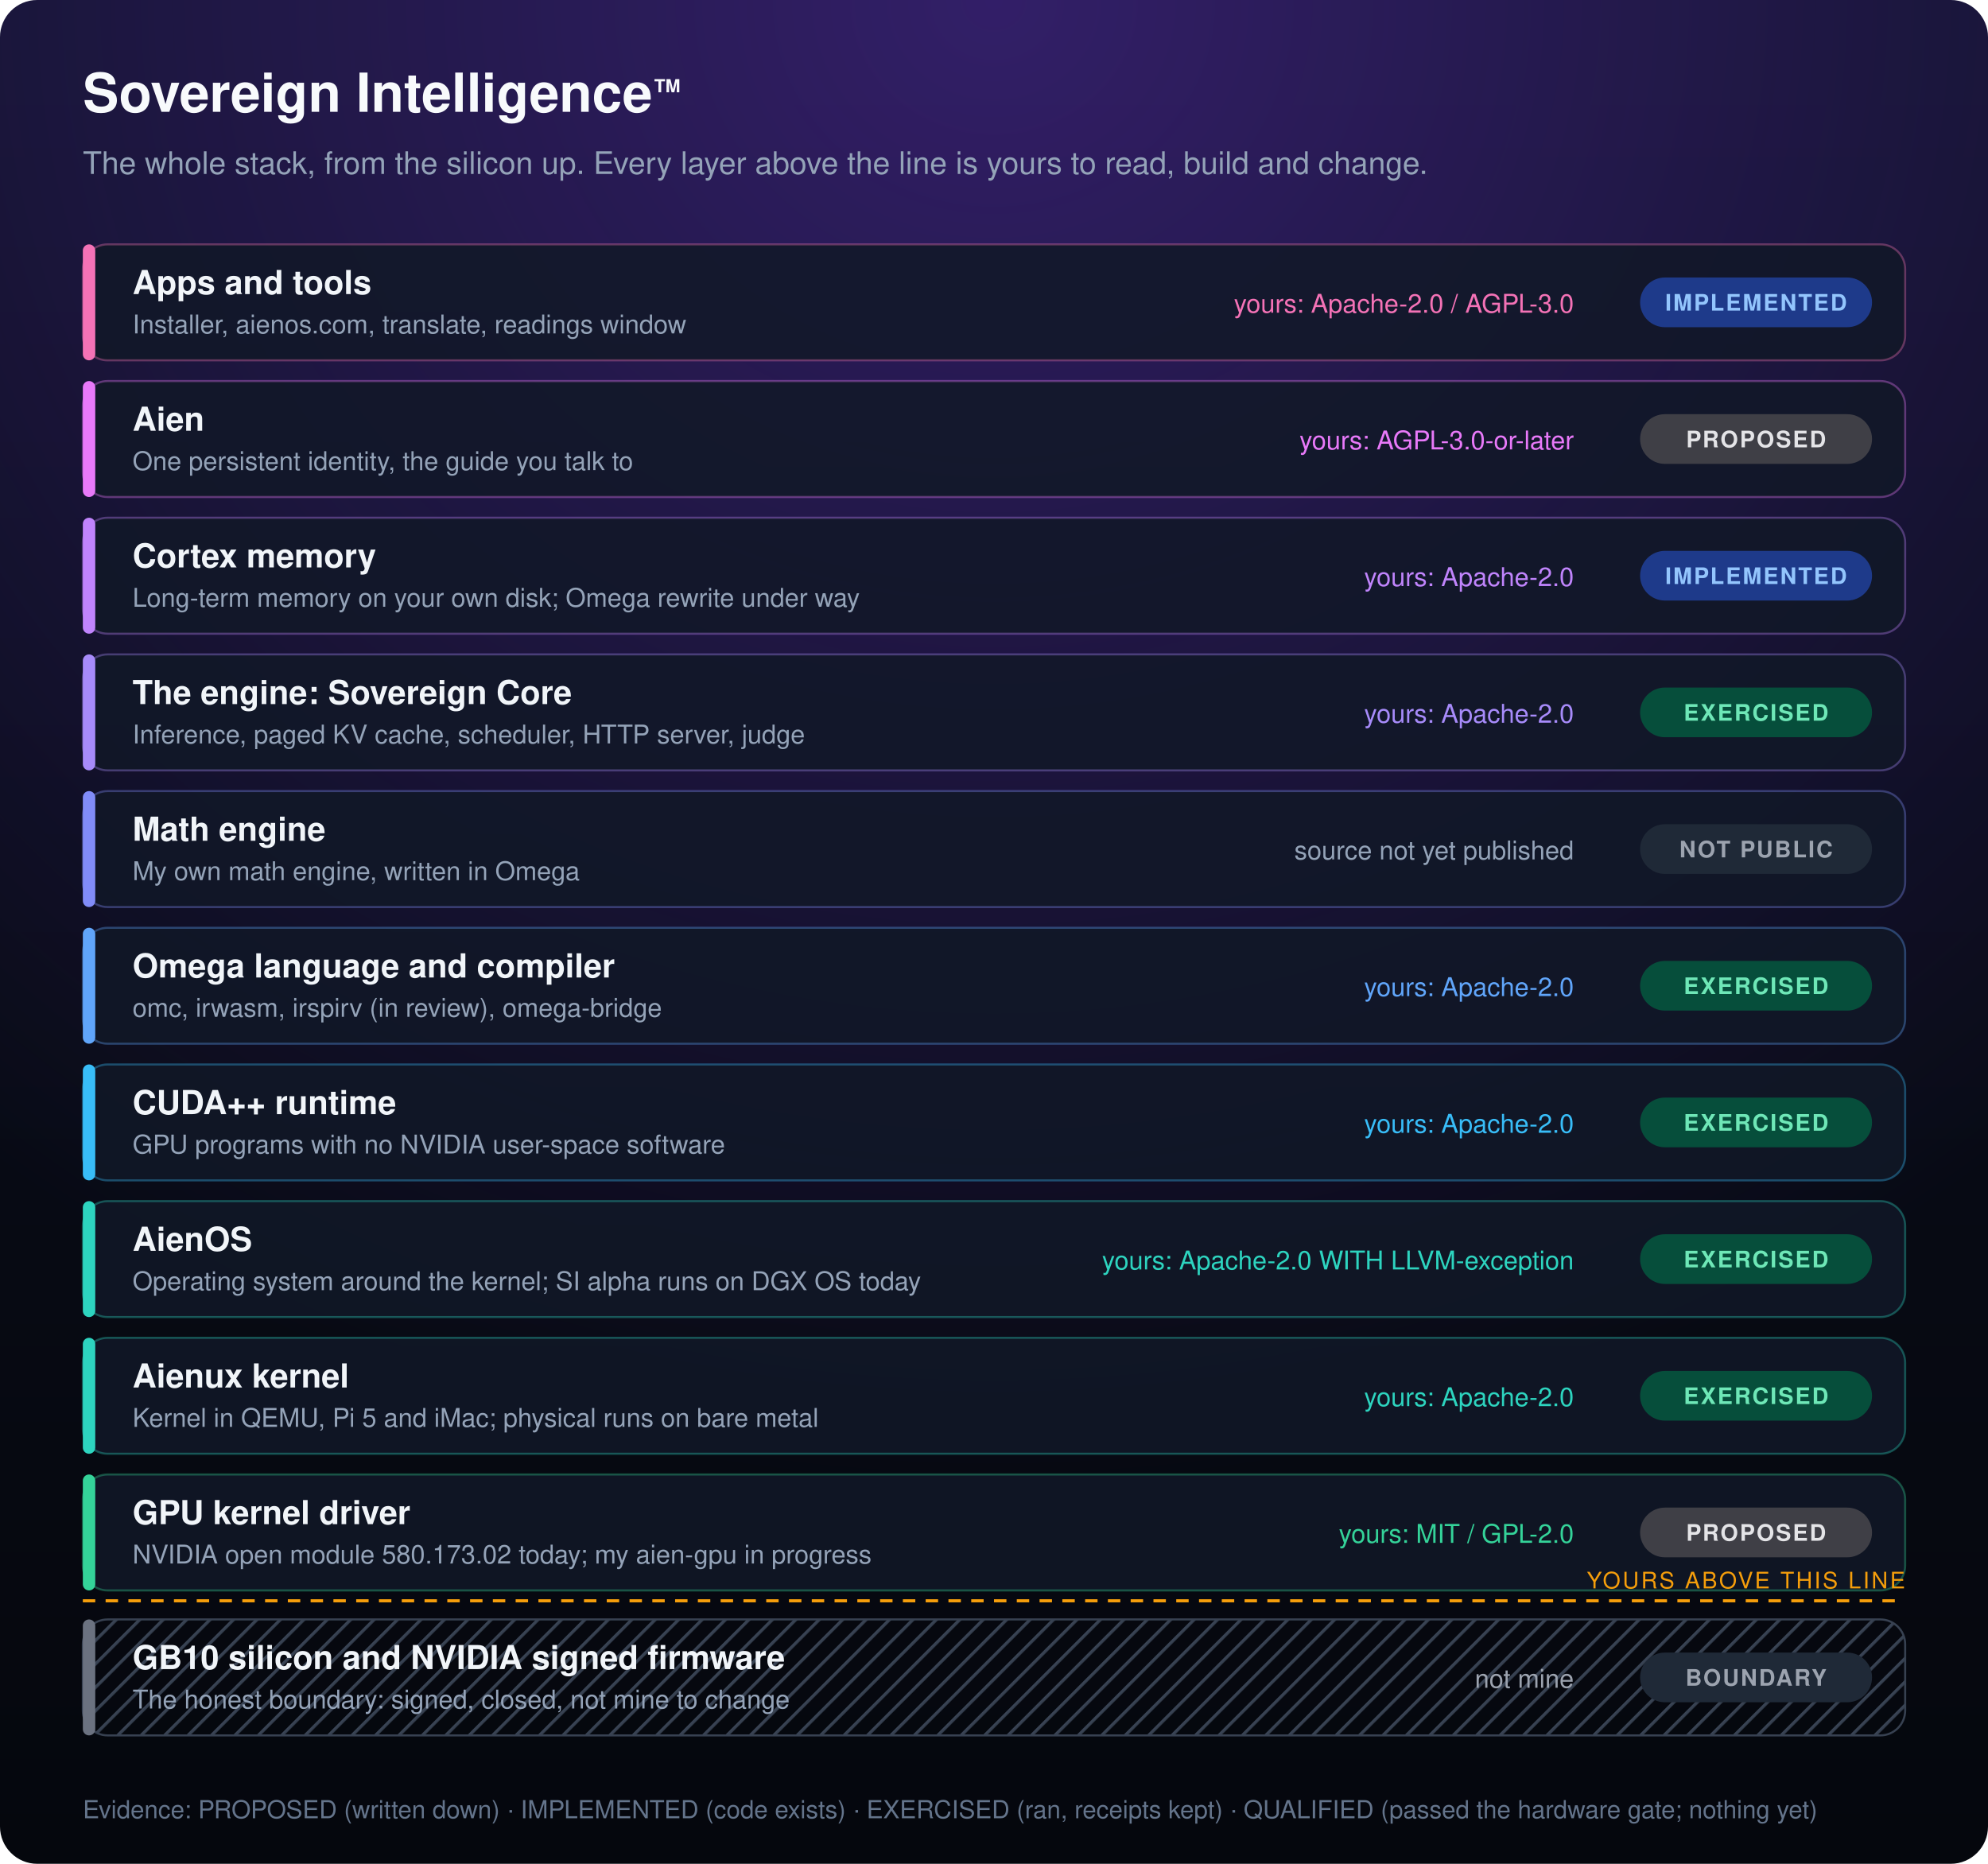
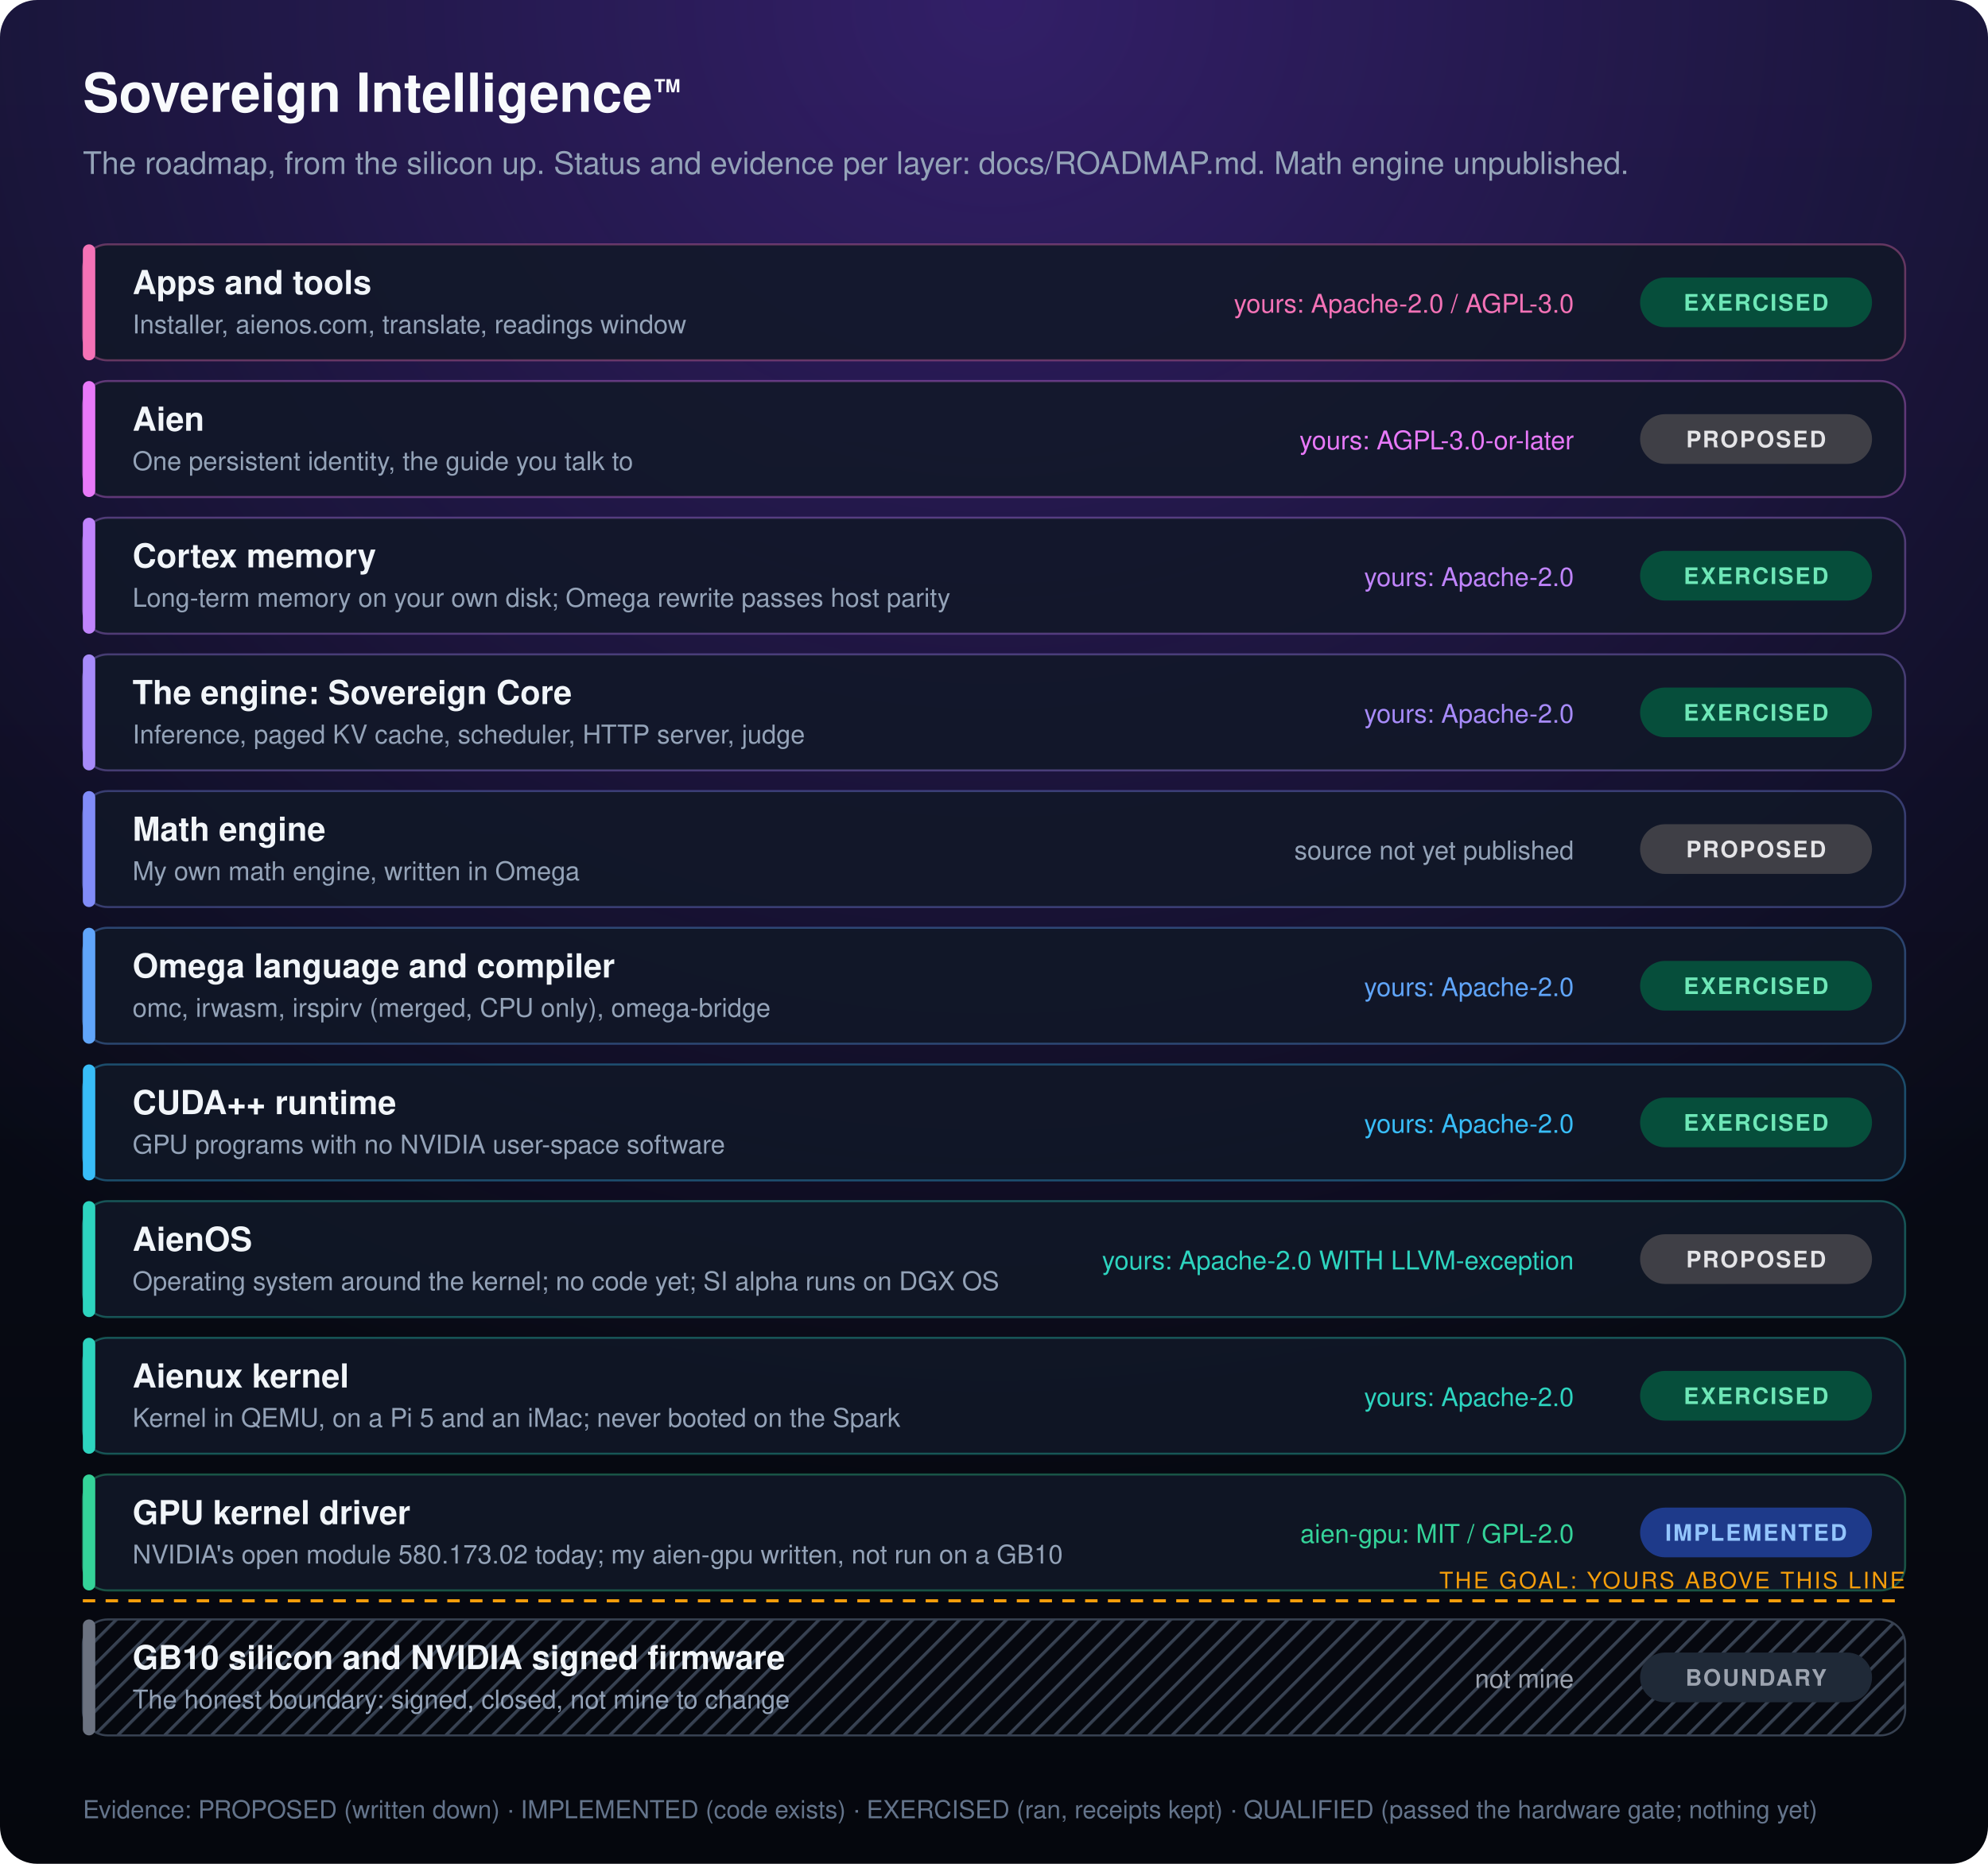
<svg xmlns="http://www.w3.org/2000/svg" width="960" height="900" viewBox="0 0 960 900" role="img" aria-labelledby="t d">
  <defs>
    <linearGradient id="bg" x1="0" y1="0" x2="0" y2="1">
      <stop offset="0" stop-color="#0b1020" />
      <stop offset="1" stop-color="#05070d" />
    </linearGradient>
    <radialGradient id="glow" cx="0.5" cy="0" r="0.8">
      <stop offset="0" stop-color="#7c3aed" stop-opacity="0.35" />
      <stop offset="1" stop-color="#7c3aed" stop-opacity="0" />
    </radialGradient>
    <pattern id="hatch" width="8" height="8" patternUnits="userSpaceOnUse" patternTransform="rotate(45)">
      <line x1="0" y1="0" x2="0" y2="8" stroke="#374151" stroke-width="3" />
    </pattern>
  </defs>
  <rect width="960" height="900" rx="18" fill="url(#bg)" />
  <rect width="960" height="900" rx="18" fill="url(#glow)" />
  <text x="40" y="54" font-family="-apple-system,BlinkMacSystemFont,'Segoe UI',Helvetica,Arial,sans-serif" font-size="26" font-weight="700" fill="#f8fafc">Sovereign Intelligence<tspan font-size="14" baseline-shift="super">™</tspan>
  </text>
-   <text x="40" y="84" font-family="-apple-system,BlinkMacSystemFont,'Segoe UI',Helvetica,Arial,sans-serif" font-size="15" fill="#94a3b8">The whole stack, from the silicon up. Every layer above the line is yours to read, build and change.</text>
+   <text x="40" y="84" font-family="-apple-system,BlinkMacSystemFont,'Segoe UI',Helvetica,Arial,sans-serif" font-size="15" fill="#94a3b8">The roadmap, from the silicon up. Status and evidence per layer: docs/ROADMAP.md. Math engine unpublished.</text>
  <rect x="40" y="118" width="880" height="56" rx="12" fill="#111827" fill-opacity="0.85" stroke="#f472b6" stroke-opacity="0.35" />
  <rect x="40" y="118" width="6" height="56" rx="3" fill="#f472b6" />
  <text x="64" y="142" font-family="-apple-system,BlinkMacSystemFont,'Segoe UI',Helvetica,Arial,sans-serif" font-size="16" font-weight="600" fill="#f1f5f9">Apps and tools</text>
  <text x="64" y="161" font-family="-apple-system,BlinkMacSystemFont,'Segoe UI',Helvetica,Arial,sans-serif" font-size="12.5" fill="#94a3b8">Installer, aienos.com, translate, readings window</text>
  <text x="760" y="151" text-anchor="end" font-family="-apple-system,BlinkMacSystemFont,'Segoe UI',Helvetica,Arial,sans-serif" font-size="12.5" fill="#f472b6">yours: Apache-2.0 / AGPL-3.0</text>
-   <rect x="792" y="134" width="112" height="24" rx="12" fill="#1e3a8a" />
-   <text x="848.0" y="150" text-anchor="middle" font-family="-apple-system,BlinkMacSystemFont,'Segoe UI',Helvetica,Arial,sans-serif" font-size="11" font-weight="700" letter-spacing="0.8" fill="#93c5fd">IMPLEMENTED</text>
+   <rect x="792" y="134" width="112" height="24" rx="12" fill="#064e3b" />
+   <text x="848.0" y="150" text-anchor="middle" font-family="-apple-system,BlinkMacSystemFont,'Segoe UI',Helvetica,Arial,sans-serif" font-size="11" font-weight="700" letter-spacing="0.8" fill="#6ee7b7">EXERCISED</text>
  <rect x="40" y="184" width="880" height="56" rx="12" fill="#111827" fill-opacity="0.85" stroke="#e879f9" stroke-opacity="0.35" />
  <rect x="40" y="184" width="6" height="56" rx="3" fill="#e879f9" />
  <text x="64" y="208" font-family="-apple-system,BlinkMacSystemFont,'Segoe UI',Helvetica,Arial,sans-serif" font-size="16" font-weight="600" fill="#f1f5f9">Aien</text>
  <text x="64" y="227" font-family="-apple-system,BlinkMacSystemFont,'Segoe UI',Helvetica,Arial,sans-serif" font-size="12.5" fill="#94a3b8">One persistent identity, the guide you talk to</text>
  <text x="760" y="217" text-anchor="end" font-family="-apple-system,BlinkMacSystemFont,'Segoe UI',Helvetica,Arial,sans-serif" font-size="12.5" fill="#e879f9">yours: AGPL-3.0-or-later</text>
  <rect x="792" y="200" width="112" height="24" rx="12" fill="#3f3f46" />
  <text x="848.0" y="216" text-anchor="middle" font-family="-apple-system,BlinkMacSystemFont,'Segoe UI',Helvetica,Arial,sans-serif" font-size="11" font-weight="700" letter-spacing="0.8" fill="#e4e4e7">PROPOSED</text>
  <rect x="40" y="250" width="880" height="56" rx="12" fill="#111827" fill-opacity="0.85" stroke="#c084fc" stroke-opacity="0.35" />
  <rect x="40" y="250" width="6" height="56" rx="3" fill="#c084fc" />
  <text x="64" y="274" font-family="-apple-system,BlinkMacSystemFont,'Segoe UI',Helvetica,Arial,sans-serif" font-size="16" font-weight="600" fill="#f1f5f9">Cortex memory</text>
-   <text x="64" y="293" font-family="-apple-system,BlinkMacSystemFont,'Segoe UI',Helvetica,Arial,sans-serif" font-size="12.5" fill="#94a3b8">Long-term memory on your own disk; Omega rewrite under way</text>
+   <text x="64" y="293" font-family="-apple-system,BlinkMacSystemFont,'Segoe UI',Helvetica,Arial,sans-serif" font-size="12.5" fill="#94a3b8">Long-term memory on your own disk; Omega rewrite passes host parity</text>
  <text x="760" y="283" text-anchor="end" font-family="-apple-system,BlinkMacSystemFont,'Segoe UI',Helvetica,Arial,sans-serif" font-size="12.5" fill="#c084fc">yours: Apache-2.0</text>
-   <rect x="792" y="266" width="112" height="24" rx="12" fill="#1e3a8a" />
-   <text x="848.0" y="282" text-anchor="middle" font-family="-apple-system,BlinkMacSystemFont,'Segoe UI',Helvetica,Arial,sans-serif" font-size="11" font-weight="700" letter-spacing="0.8" fill="#93c5fd">IMPLEMENTED</text>
+   <rect x="792" y="266" width="112" height="24" rx="12" fill="#064e3b" />
+   <text x="848.0" y="282" text-anchor="middle" font-family="-apple-system,BlinkMacSystemFont,'Segoe UI',Helvetica,Arial,sans-serif" font-size="11" font-weight="700" letter-spacing="0.8" fill="#6ee7b7">EXERCISED</text>
  <rect x="40" y="316" width="880" height="56" rx="12" fill="#111827" fill-opacity="0.85" stroke="#a78bfa" stroke-opacity="0.35" />
  <rect x="40" y="316" width="6" height="56" rx="3" fill="#a78bfa" />
  <text x="64" y="340" font-family="-apple-system,BlinkMacSystemFont,'Segoe UI',Helvetica,Arial,sans-serif" font-size="16" font-weight="600" fill="#f1f5f9">The engine: Sovereign Core</text>
  <text x="64" y="359" font-family="-apple-system,BlinkMacSystemFont,'Segoe UI',Helvetica,Arial,sans-serif" font-size="12.5" fill="#94a3b8">Inference, paged KV cache, scheduler, HTTP server, judge</text>
  <text x="760" y="349" text-anchor="end" font-family="-apple-system,BlinkMacSystemFont,'Segoe UI',Helvetica,Arial,sans-serif" font-size="12.5" fill="#a78bfa">yours: Apache-2.0</text>
  <rect x="792" y="332" width="112" height="24" rx="12" fill="#064e3b" />
  <text x="848.0" y="348" text-anchor="middle" font-family="-apple-system,BlinkMacSystemFont,'Segoe UI',Helvetica,Arial,sans-serif" font-size="11" font-weight="700" letter-spacing="0.8" fill="#6ee7b7">EXERCISED</text>
  <rect x="40" y="382" width="880" height="56" rx="12" fill="#111827" fill-opacity="0.85" stroke="#818cf8" stroke-opacity="0.35" />
  <rect x="40" y="382" width="6" height="56" rx="3" fill="#818cf8" />
  <text x="64" y="406" font-family="-apple-system,BlinkMacSystemFont,'Segoe UI',Helvetica,Arial,sans-serif" font-size="16" font-weight="600" fill="#f1f5f9">Math engine</text>
  <text x="64" y="425" font-family="-apple-system,BlinkMacSystemFont,'Segoe UI',Helvetica,Arial,sans-serif" font-size="12.5" fill="#94a3b8">My own math engine, written in Omega</text>
  <text x="760" y="415" text-anchor="end" font-family="-apple-system,BlinkMacSystemFont,'Segoe UI',Helvetica,Arial,sans-serif" font-size="12.5" fill="#94a3b8">source not yet published</text>
-   <rect x="792" y="398" width="112" height="24" rx="12" fill="#1f2937" />
-   <text x="848.0" y="414" text-anchor="middle" font-family="-apple-system,BlinkMacSystemFont,'Segoe UI',Helvetica,Arial,sans-serif" font-size="11" font-weight="700" letter-spacing="0.8" fill="#9ca3af">NOT PUBLIC</text>
+   <rect x="792" y="398" width="112" height="24" rx="12" fill="#3f3f46" />
+   <text x="848.0" y="414" text-anchor="middle" font-family="-apple-system,BlinkMacSystemFont,'Segoe UI',Helvetica,Arial,sans-serif" font-size="11" font-weight="700" letter-spacing="0.8" fill="#e4e4e7">PROPOSED</text>
  <rect x="40" y="448" width="880" height="56" rx="12" fill="#111827" fill-opacity="0.85" stroke="#60a5fa" stroke-opacity="0.35" />
  <rect x="40" y="448" width="6" height="56" rx="3" fill="#60a5fa" />
  <text x="64" y="472" font-family="-apple-system,BlinkMacSystemFont,'Segoe UI',Helvetica,Arial,sans-serif" font-size="16" font-weight="600" fill="#f1f5f9">Omega language and compiler</text>
-   <text x="64" y="491" font-family="-apple-system,BlinkMacSystemFont,'Segoe UI',Helvetica,Arial,sans-serif" font-size="12.5" fill="#94a3b8">omc, irwasm, irspirv (in review), omega-bridge</text>
+   <text x="64" y="491" font-family="-apple-system,BlinkMacSystemFont,'Segoe UI',Helvetica,Arial,sans-serif" font-size="12.5" fill="#94a3b8">omc, irwasm, irspirv (merged, CPU only), omega-bridge</text>
  <text x="760" y="481" text-anchor="end" font-family="-apple-system,BlinkMacSystemFont,'Segoe UI',Helvetica,Arial,sans-serif" font-size="12.5" fill="#60a5fa">yours: Apache-2.0</text>
  <rect x="792" y="464" width="112" height="24" rx="12" fill="#064e3b" />
  <text x="848.0" y="480" text-anchor="middle" font-family="-apple-system,BlinkMacSystemFont,'Segoe UI',Helvetica,Arial,sans-serif" font-size="11" font-weight="700" letter-spacing="0.8" fill="#6ee7b7">EXERCISED</text>
  <rect x="40" y="514" width="880" height="56" rx="12" fill="#111827" fill-opacity="0.85" stroke="#38bdf8" stroke-opacity="0.35" />
  <rect x="40" y="514" width="6" height="56" rx="3" fill="#38bdf8" />
  <text x="64" y="538" font-family="-apple-system,BlinkMacSystemFont,'Segoe UI',Helvetica,Arial,sans-serif" font-size="16" font-weight="600" fill="#f1f5f9">CUDA++ runtime</text>
  <text x="64" y="557" font-family="-apple-system,BlinkMacSystemFont,'Segoe UI',Helvetica,Arial,sans-serif" font-size="12.5" fill="#94a3b8">GPU programs with no NVIDIA user-space software</text>
  <text x="760" y="547" text-anchor="end" font-family="-apple-system,BlinkMacSystemFont,'Segoe UI',Helvetica,Arial,sans-serif" font-size="12.5" fill="#38bdf8">yours: Apache-2.0</text>
  <rect x="792" y="530" width="112" height="24" rx="12" fill="#064e3b" />
  <text x="848.0" y="546" text-anchor="middle" font-family="-apple-system,BlinkMacSystemFont,'Segoe UI',Helvetica,Arial,sans-serif" font-size="11" font-weight="700" letter-spacing="0.8" fill="#6ee7b7">EXERCISED</text>
  <rect x="40" y="580" width="880" height="56" rx="12" fill="#111827" fill-opacity="0.85" stroke="#2dd4bf" stroke-opacity="0.35" />
  <rect x="40" y="580" width="6" height="56" rx="3" fill="#2dd4bf" />
  <text x="64" y="604" font-family="-apple-system,BlinkMacSystemFont,'Segoe UI',Helvetica,Arial,sans-serif" font-size="16" font-weight="600" fill="#f1f5f9">AienOS</text>
-   <text x="64" y="623" font-family="-apple-system,BlinkMacSystemFont,'Segoe UI',Helvetica,Arial,sans-serif" font-size="12.5" fill="#94a3b8">Operating system around the kernel; SI alpha runs on DGX OS today</text>
+   <text x="64" y="623" font-family="-apple-system,BlinkMacSystemFont,'Segoe UI',Helvetica,Arial,sans-serif" font-size="12.5" fill="#94a3b8">Operating system around the kernel; no code yet; SI alpha runs on DGX OS</text>
  <text x="760" y="613" text-anchor="end" font-family="-apple-system,BlinkMacSystemFont,'Segoe UI',Helvetica,Arial,sans-serif" font-size="12.5" fill="#2dd4bf">yours: Apache-2.0 WITH LLVM-exception</text>
-   <rect x="792" y="596" width="112" height="24" rx="12" fill="#064e3b" />
-   <text x="848.0" y="612" text-anchor="middle" font-family="-apple-system,BlinkMacSystemFont,'Segoe UI',Helvetica,Arial,sans-serif" font-size="11" font-weight="700" letter-spacing="0.8" fill="#6ee7b7">EXERCISED</text>
+   <rect x="792" y="596" width="112" height="24" rx="12" fill="#3f3f46" />
+   <text x="848.0" y="612" text-anchor="middle" font-family="-apple-system,BlinkMacSystemFont,'Segoe UI',Helvetica,Arial,sans-serif" font-size="11" font-weight="700" letter-spacing="0.8" fill="#e4e4e7">PROPOSED</text>
  <rect x="40" y="646" width="880" height="56" rx="12" fill="#111827" fill-opacity="0.85" stroke="#2dd4bf" stroke-opacity="0.35" />
  <rect x="40" y="646" width="6" height="56" rx="3" fill="#2dd4bf" />
  <text x="64" y="670" font-family="-apple-system,BlinkMacSystemFont,'Segoe UI',Helvetica,Arial,sans-serif" font-size="16" font-weight="600" fill="#f1f5f9">Aienux kernel</text>
-   <text x="64" y="689" font-family="-apple-system,BlinkMacSystemFont,'Segoe UI',Helvetica,Arial,sans-serif" font-size="12.5" fill="#94a3b8">Kernel in QEMU, Pi 5 and iMac; physical runs on bare metal</text>
+   <text x="64" y="689" font-family="-apple-system,BlinkMacSystemFont,'Segoe UI',Helvetica,Arial,sans-serif" font-size="12.5" fill="#94a3b8">Kernel in QEMU, on a Pi 5 and an iMac; never booted on the Spark</text>
  <text x="760" y="679" text-anchor="end" font-family="-apple-system,BlinkMacSystemFont,'Segoe UI',Helvetica,Arial,sans-serif" font-size="12.5" fill="#2dd4bf">yours: Apache-2.0</text>
  <rect x="792" y="662" width="112" height="24" rx="12" fill="#064e3b" />
  <text x="848.0" y="678" text-anchor="middle" font-family="-apple-system,BlinkMacSystemFont,'Segoe UI',Helvetica,Arial,sans-serif" font-size="11" font-weight="700" letter-spacing="0.8" fill="#6ee7b7">EXERCISED</text>
  <rect x="40" y="712" width="880" height="56" rx="12" fill="#111827" fill-opacity="0.85" stroke="#34d399" stroke-opacity="0.35" />
  <rect x="40" y="712" width="6" height="56" rx="3" fill="#34d399" />
  <text x="64" y="736" font-family="-apple-system,BlinkMacSystemFont,'Segoe UI',Helvetica,Arial,sans-serif" font-size="16" font-weight="600" fill="#f1f5f9">GPU kernel driver</text>
-   <text x="64" y="755" font-family="-apple-system,BlinkMacSystemFont,'Segoe UI',Helvetica,Arial,sans-serif" font-size="12.5" fill="#94a3b8">NVIDIA open module 580.173.02 today; my aien-gpu in progress</text>
-   <text x="760" y="745" text-anchor="end" font-family="-apple-system,BlinkMacSystemFont,'Segoe UI',Helvetica,Arial,sans-serif" font-size="12.5" fill="#34d399">yours: MIT / GPL-2.0</text>
-   <rect x="792" y="728" width="112" height="24" rx="12" fill="#3f3f46" />
-   <text x="848.0" y="744" text-anchor="middle" font-family="-apple-system,BlinkMacSystemFont,'Segoe UI',Helvetica,Arial,sans-serif" font-size="11" font-weight="700" letter-spacing="0.8" fill="#e4e4e7">PROPOSED</text>
+   <text x="64" y="755" font-family="-apple-system,BlinkMacSystemFont,'Segoe UI',Helvetica,Arial,sans-serif" font-size="12.5" fill="#94a3b8">NVIDIA's open module 580.173.02 today; my aien-gpu written, not run on a GB10</text>
+   <text x="760" y="745" text-anchor="end" font-family="-apple-system,BlinkMacSystemFont,'Segoe UI',Helvetica,Arial,sans-serif" font-size="12.5" fill="#34d399">aien-gpu: MIT / GPL-2.0</text>
+   <rect x="792" y="728" width="112" height="24" rx="12" fill="#1e3a8a" />
+   <text x="848.0" y="744" text-anchor="middle" font-family="-apple-system,BlinkMacSystemFont,'Segoe UI',Helvetica,Arial,sans-serif" font-size="11" font-weight="700" letter-spacing="0.8" fill="#93c5fd">IMPLEMENTED</text>
  <line x1="40" y1="773.0" x2="920" y2="773.0" stroke="#f59e0b" stroke-width="1.5" stroke-dasharray="6 5" />
-   <text x="920" y="767.0" text-anchor="end" font-family="-apple-system,BlinkMacSystemFont,'Segoe UI',Helvetica,Arial,sans-serif" font-size="11" fill="#f59e0b" letter-spacing="1">YOURS ABOVE THIS LINE</text>
+   <text x="920" y="767.0" text-anchor="end" font-family="-apple-system,BlinkMacSystemFont,'Segoe UI',Helvetica,Arial,sans-serif" font-size="11" fill="#f59e0b" letter-spacing="1">THE GOAL: YOURS ABOVE THIS LINE</text>
  <rect x="40" y="782" width="880" height="56" rx="12" fill="url(#hatch)" stroke="#374151" />
  <rect x="40" y="782" width="6" height="56" rx="3" fill="#6b7280" />
  <text x="64" y="806" font-family="-apple-system,BlinkMacSystemFont,'Segoe UI',Helvetica,Arial,sans-serif" font-size="16" font-weight="600" fill="#f1f5f9">GB10 silicon and NVIDIA signed firmware</text>
  <text x="64" y="825" font-family="-apple-system,BlinkMacSystemFont,'Segoe UI',Helvetica,Arial,sans-serif" font-size="12.5" fill="#94a3b8">The honest boundary: signed, closed, not mine to change</text>
  <text x="760" y="815" text-anchor="end" font-family="-apple-system,BlinkMacSystemFont,'Segoe UI',Helvetica,Arial,sans-serif" font-size="12.5" fill="#9ca3af">not mine</text>
  <rect x="792" y="798" width="112" height="24" rx="12" fill="#1f2937" />
  <text x="848.0" y="814" text-anchor="middle" font-family="-apple-system,BlinkMacSystemFont,'Segoe UI',Helvetica,Arial,sans-serif" font-size="11" font-weight="700" letter-spacing="0.8" fill="#9ca3af">BOUNDARY</text>
  <text x="40" y="878" font-family="-apple-system,BlinkMacSystemFont,'Segoe UI',Helvetica,Arial,sans-serif" font-size="12" fill="#64748b">Evidence: PROPOSED (written down) · IMPLEMENTED (code exists) · EXERCISED (ran, receipts kept) · QUALIFIED (passed the hardware gate; nothing yet)</text>
</svg>
